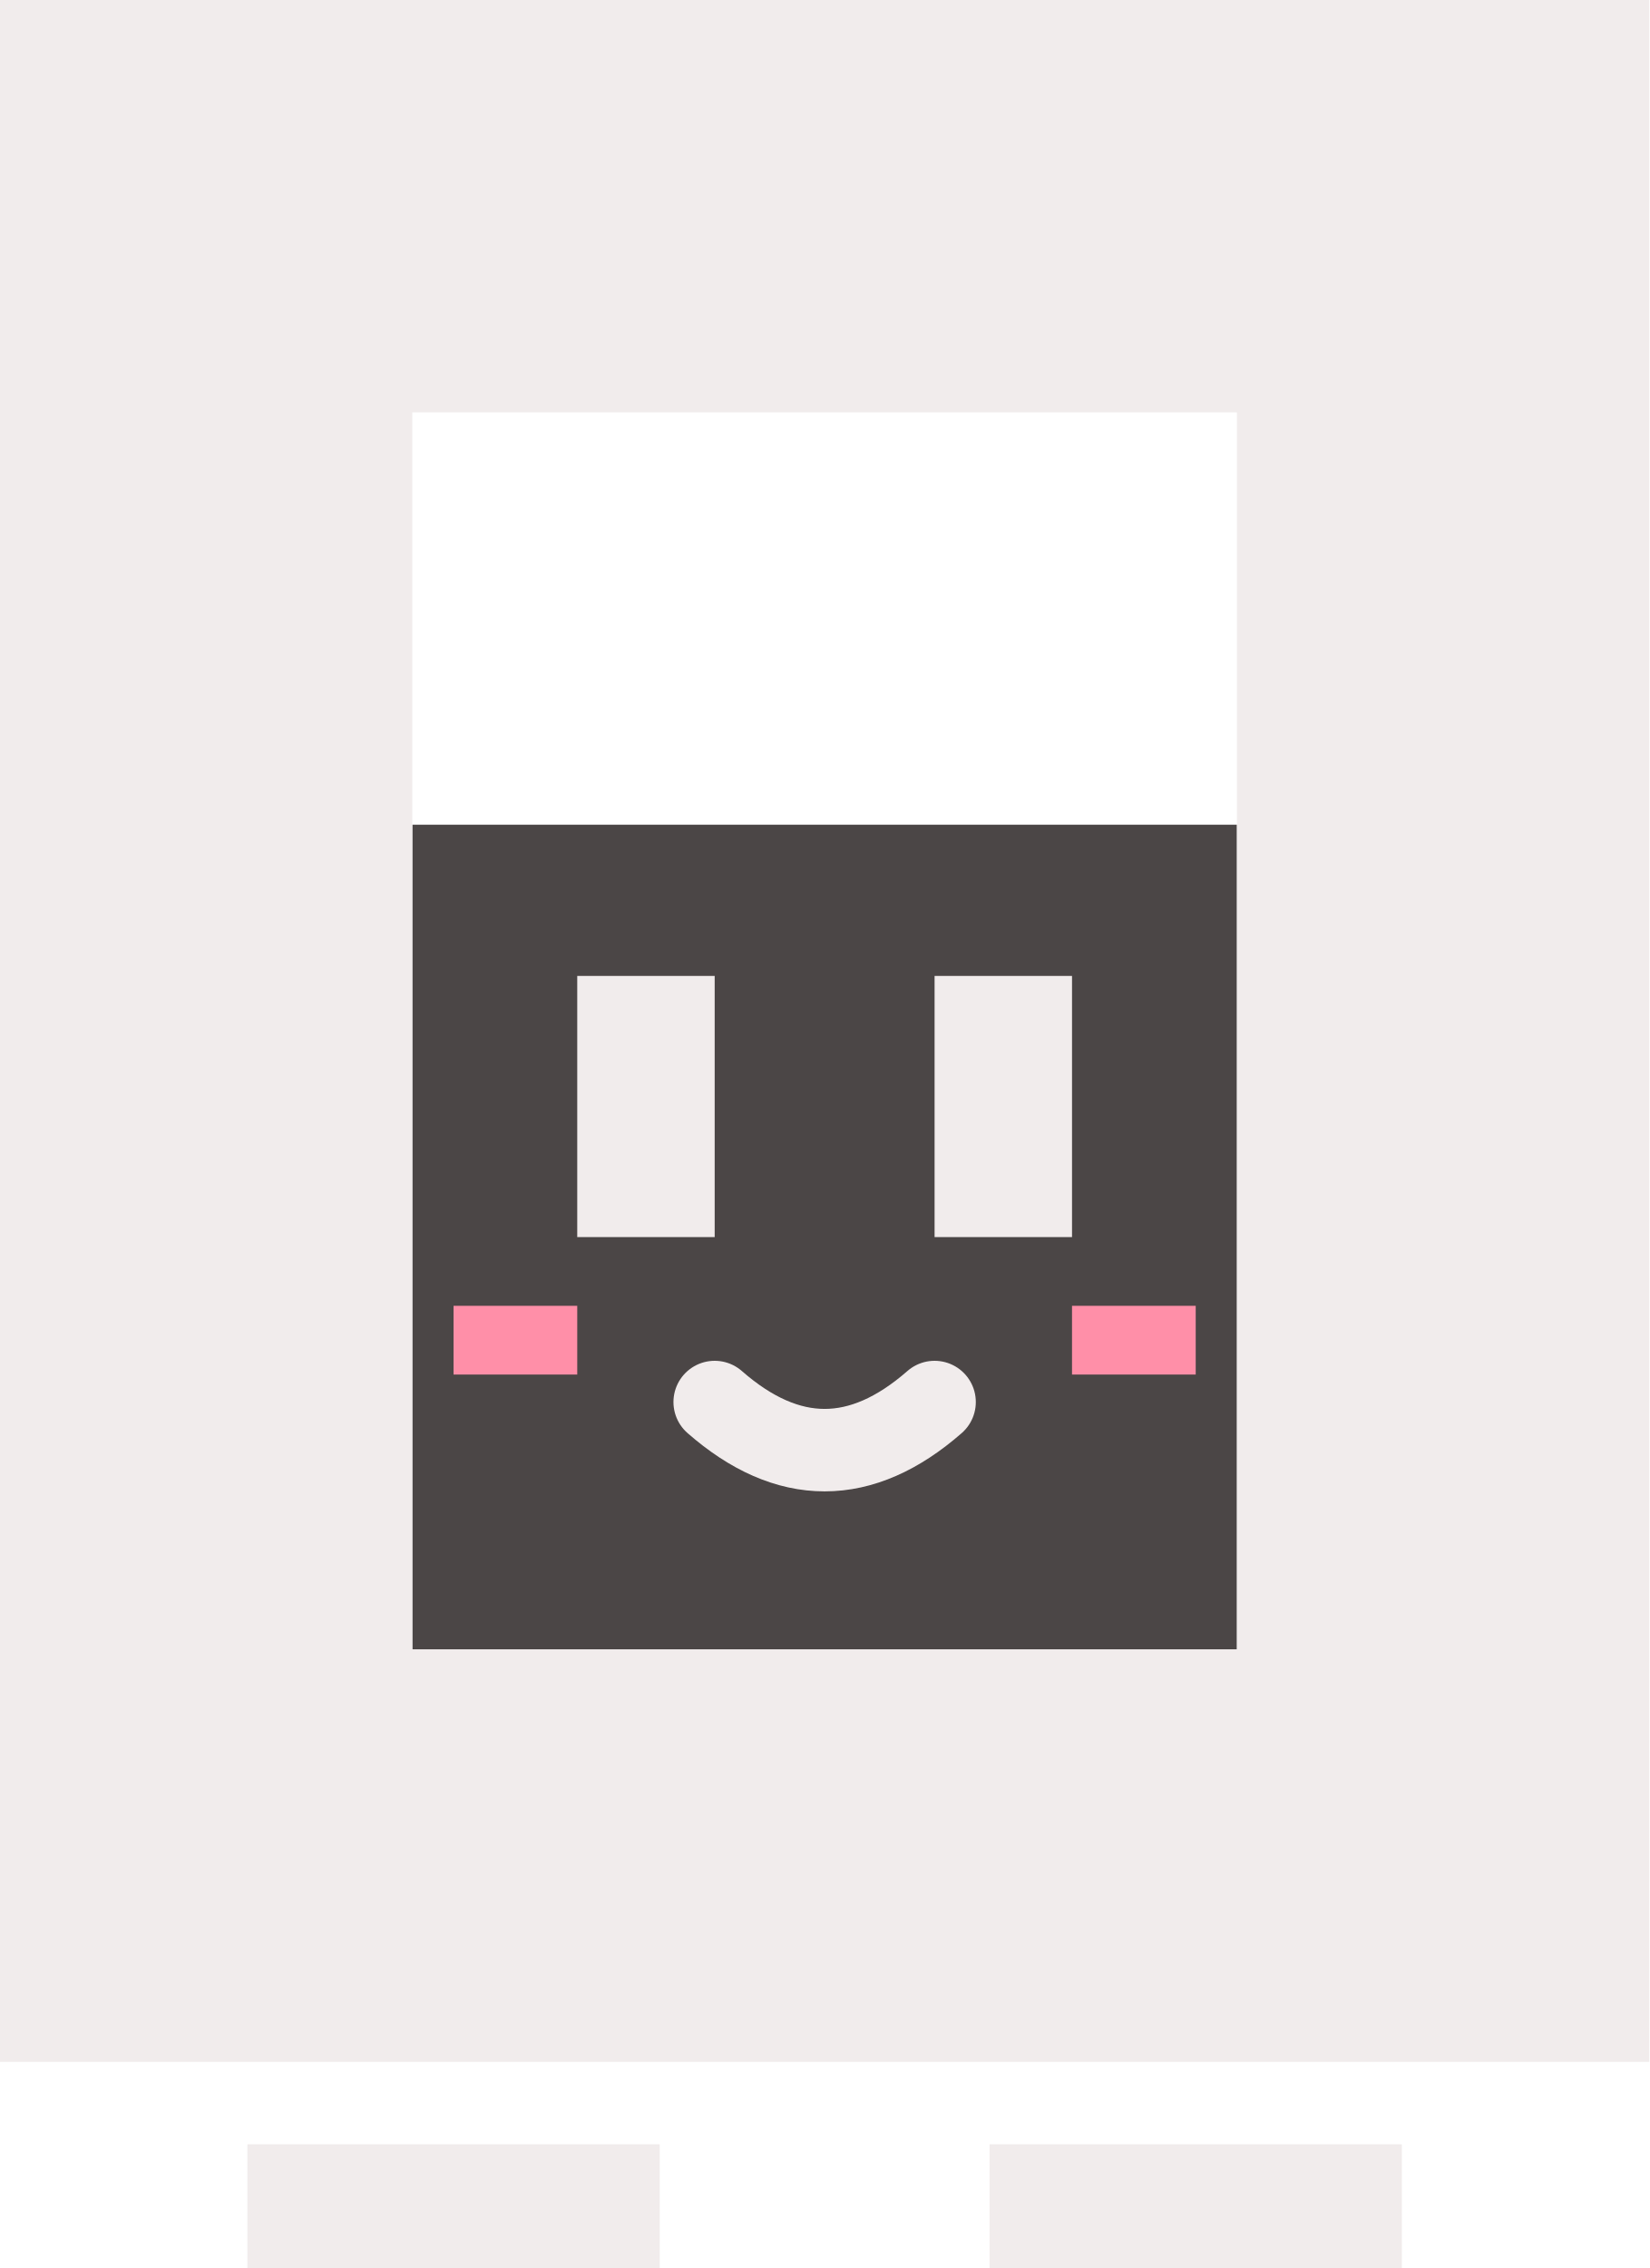
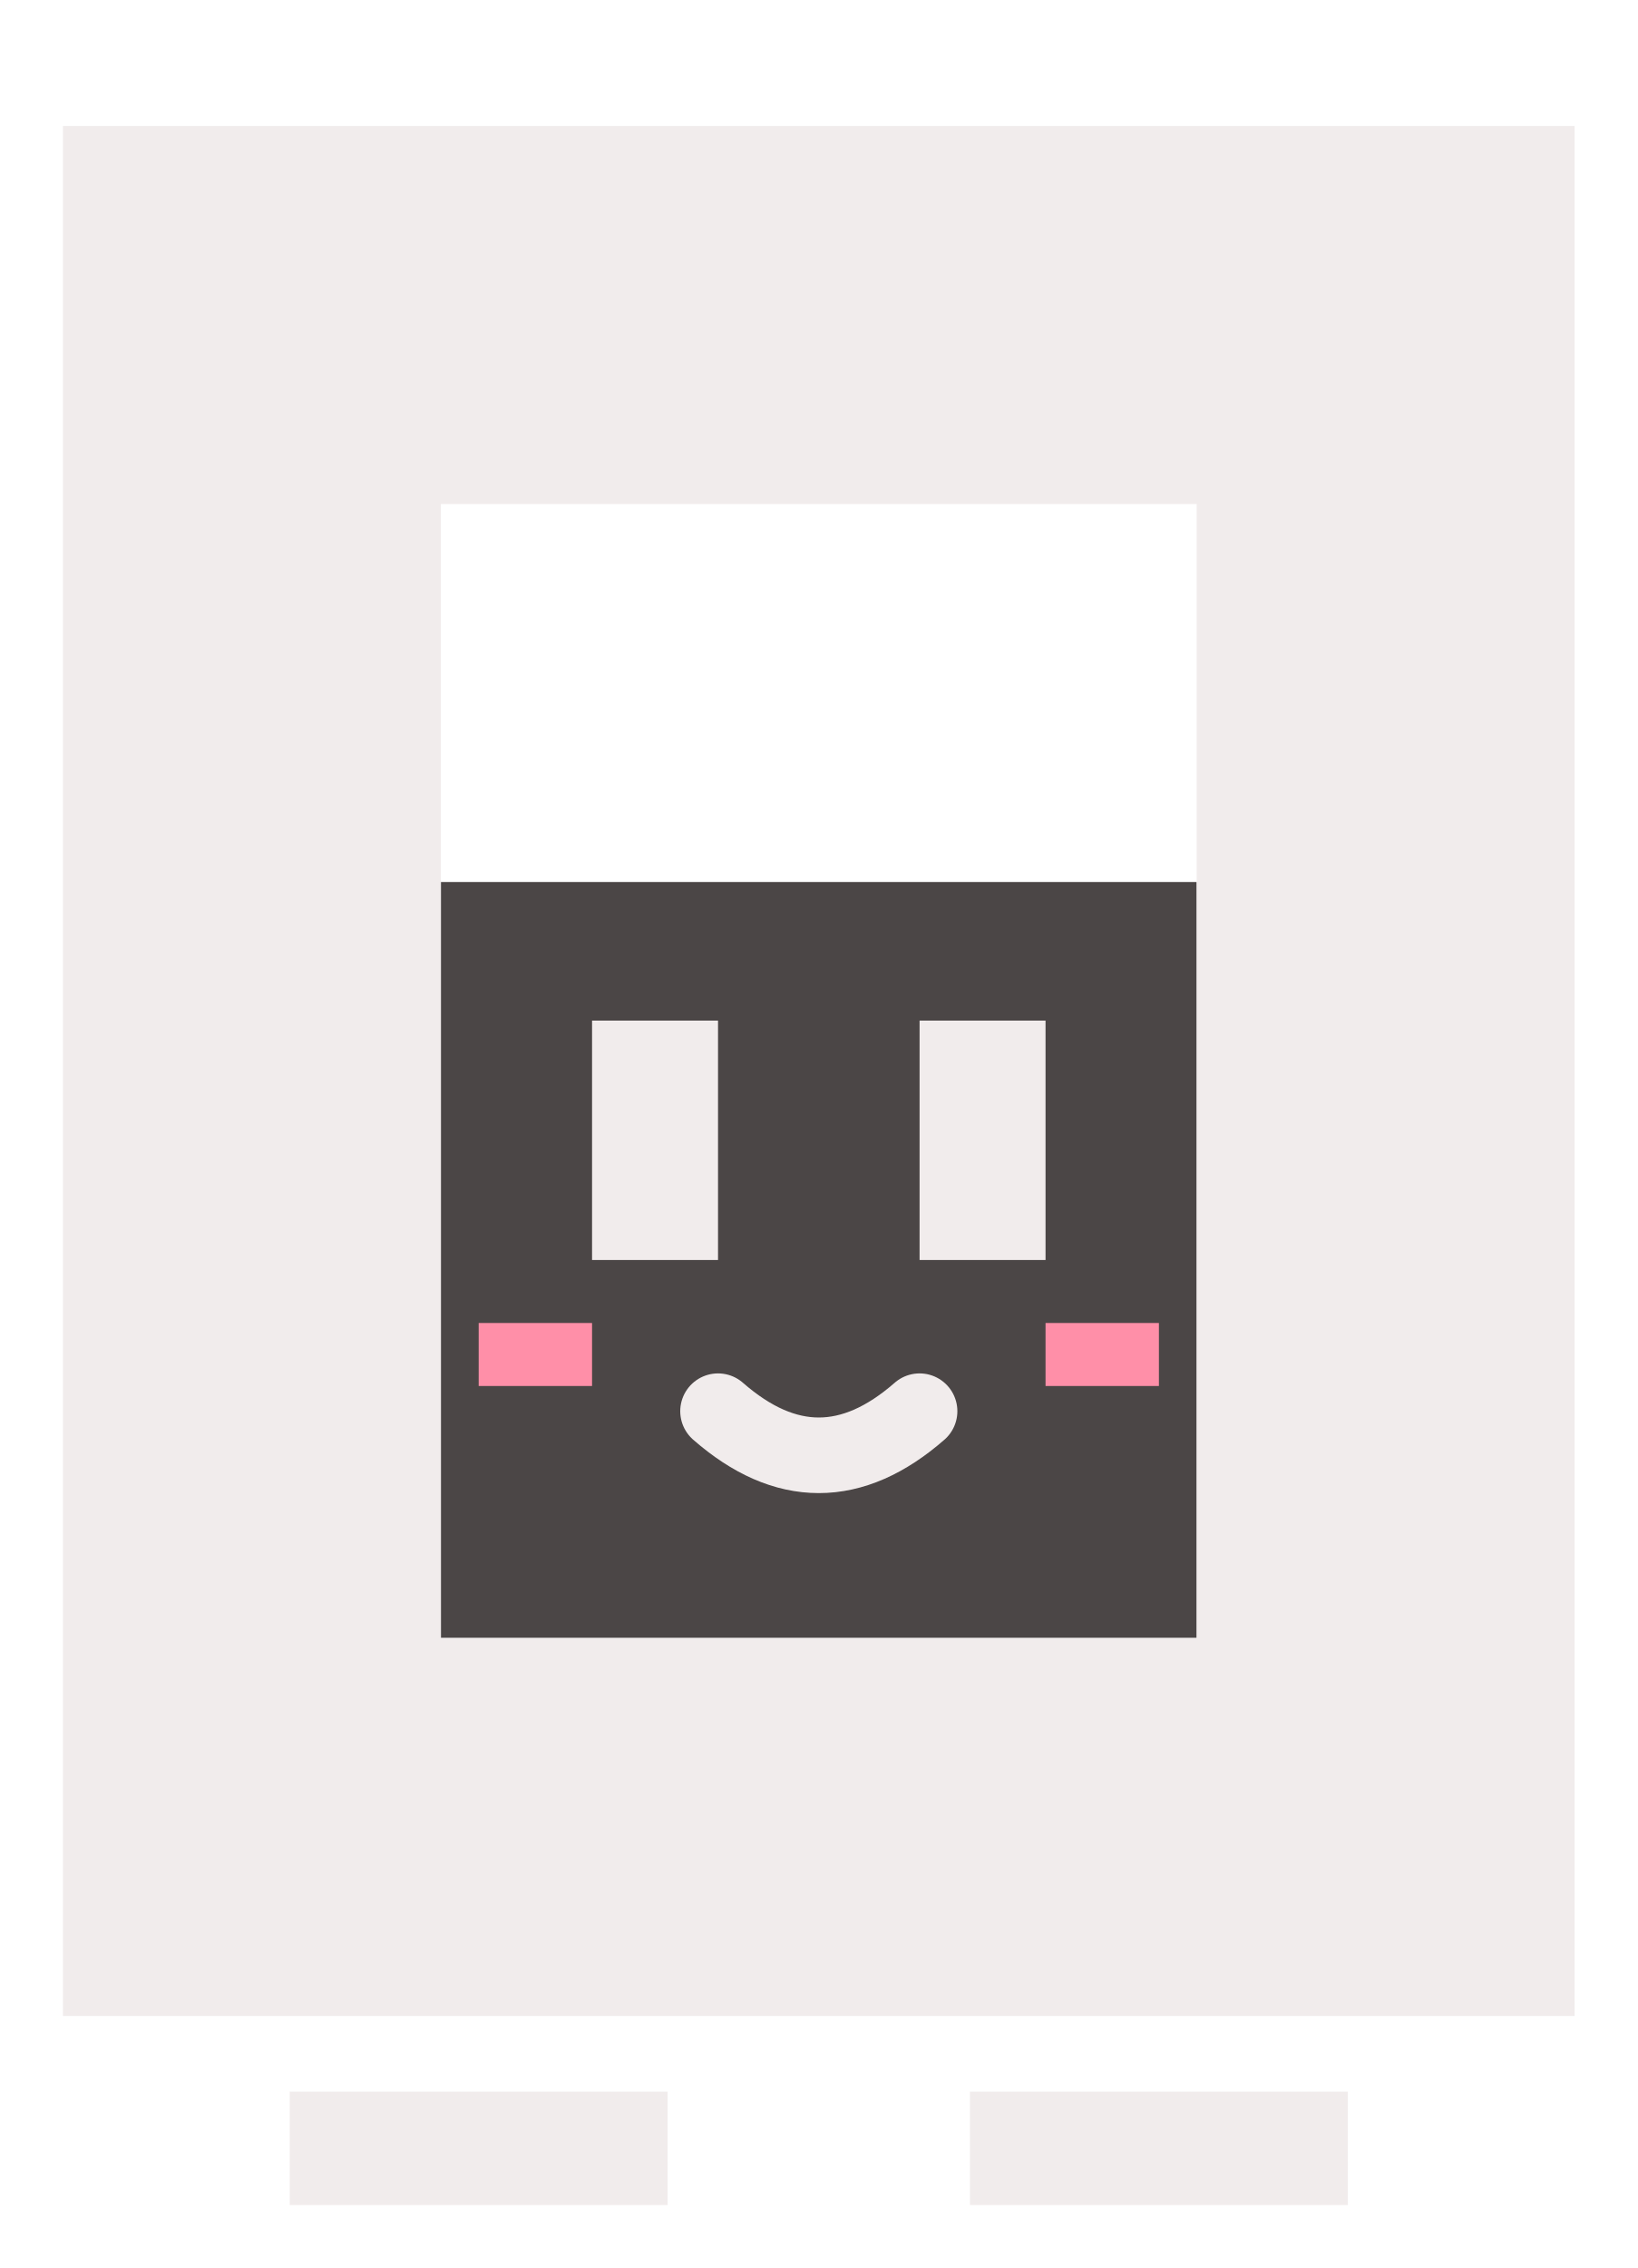
- <svg xmlns="http://www.w3.org/2000/svg" viewBox="0 0 240 330">
+ <svg xmlns="http://www.w3.org/2000/svg" viewBox="-10 -20 260 360">
  <path fill="#4B4646" d="M60 120H180V240H60Z" />
  <path fill="#F1ECEC" d="M180 60H60V240H180V60ZM240 300H0V0H240V300Z" />
-   <path fill="#F1ECEC" d="M84 142H104V180H84ZM136 142H156V180H136Z" />
+   <path id="eyes" fill="#F1ECEC" d="M84 142H104V180H84ZM136 142H156V180H136Z" />
  <path fill="none" stroke="#F1ECEC" stroke-width="12" stroke-linecap="round" d="M104 204Q120 218 136 204" />
  <path fill="#FF8FA8" d="M66 190H84V200H66ZM156 190H174V200H156Z" />
-   <path fill="#F1ECEC" d="M36 312H96V330H36ZM144 312H204V330H144Z" />
+   <path fill="#F1ECEC" d="M36 312H96V330H36Z" />
+   <path id="footR" fill="#F1ECEC" d="M144 312H204V330H144Z" />
</svg>
